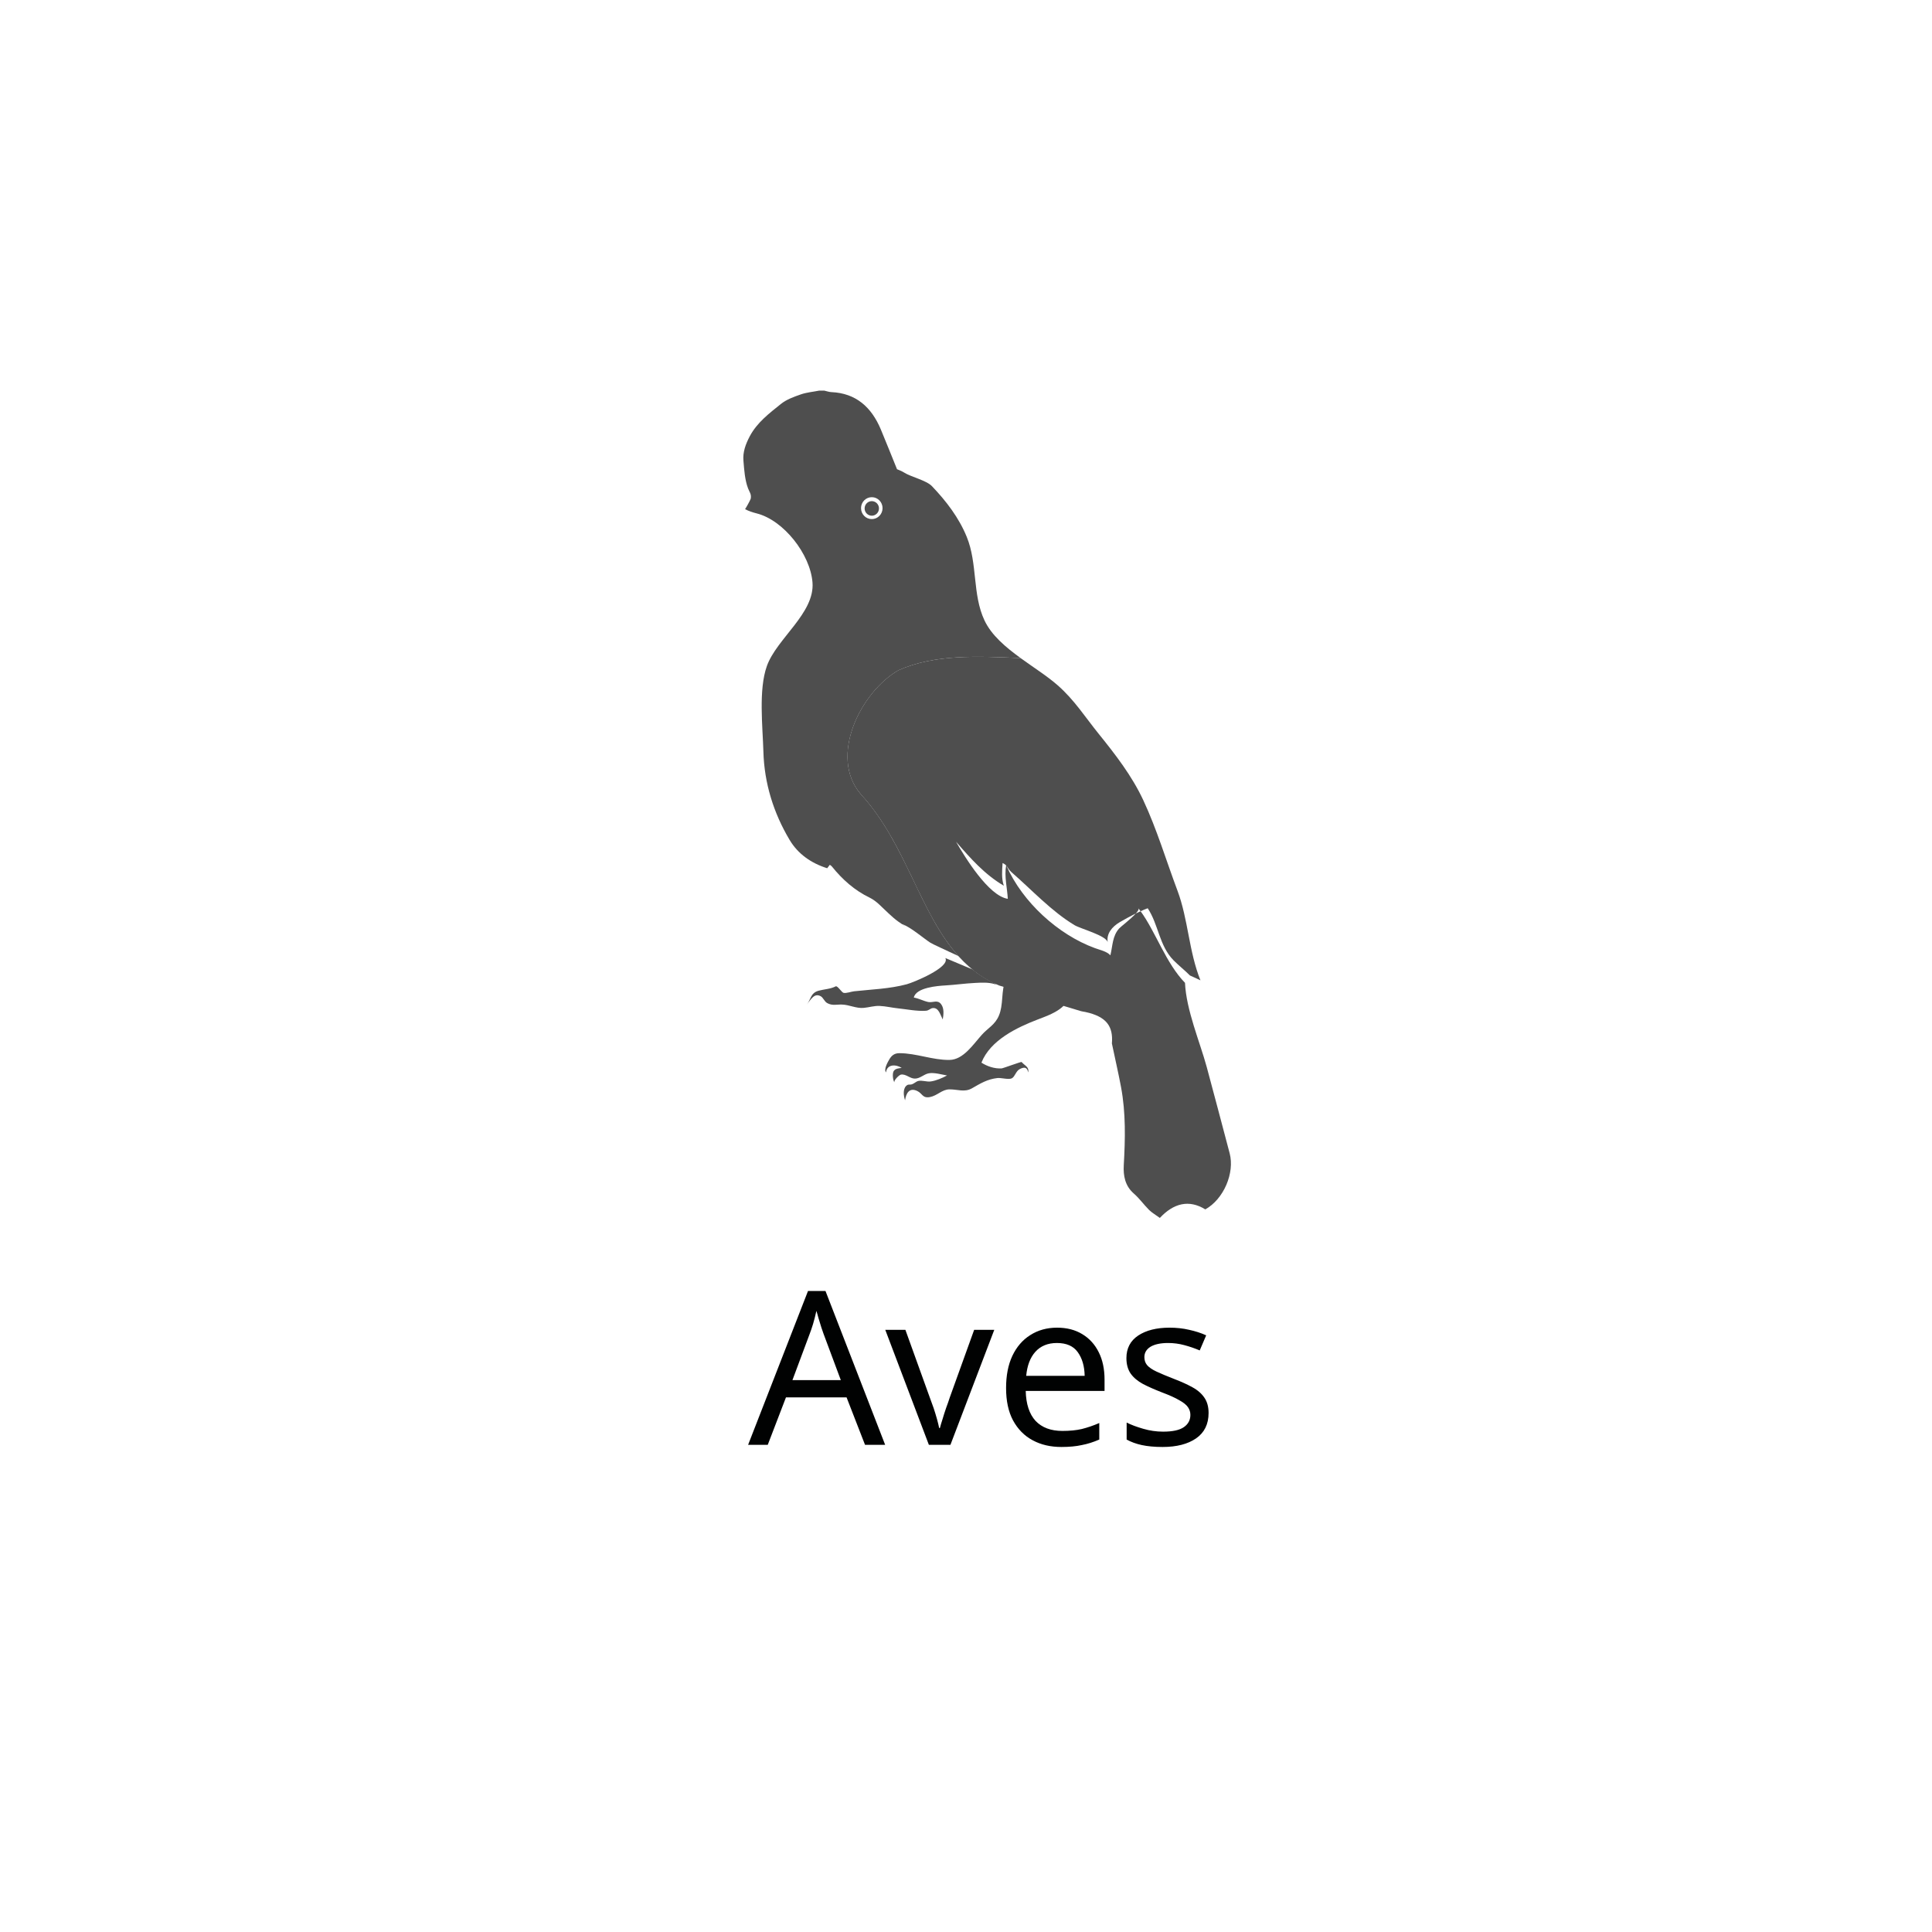
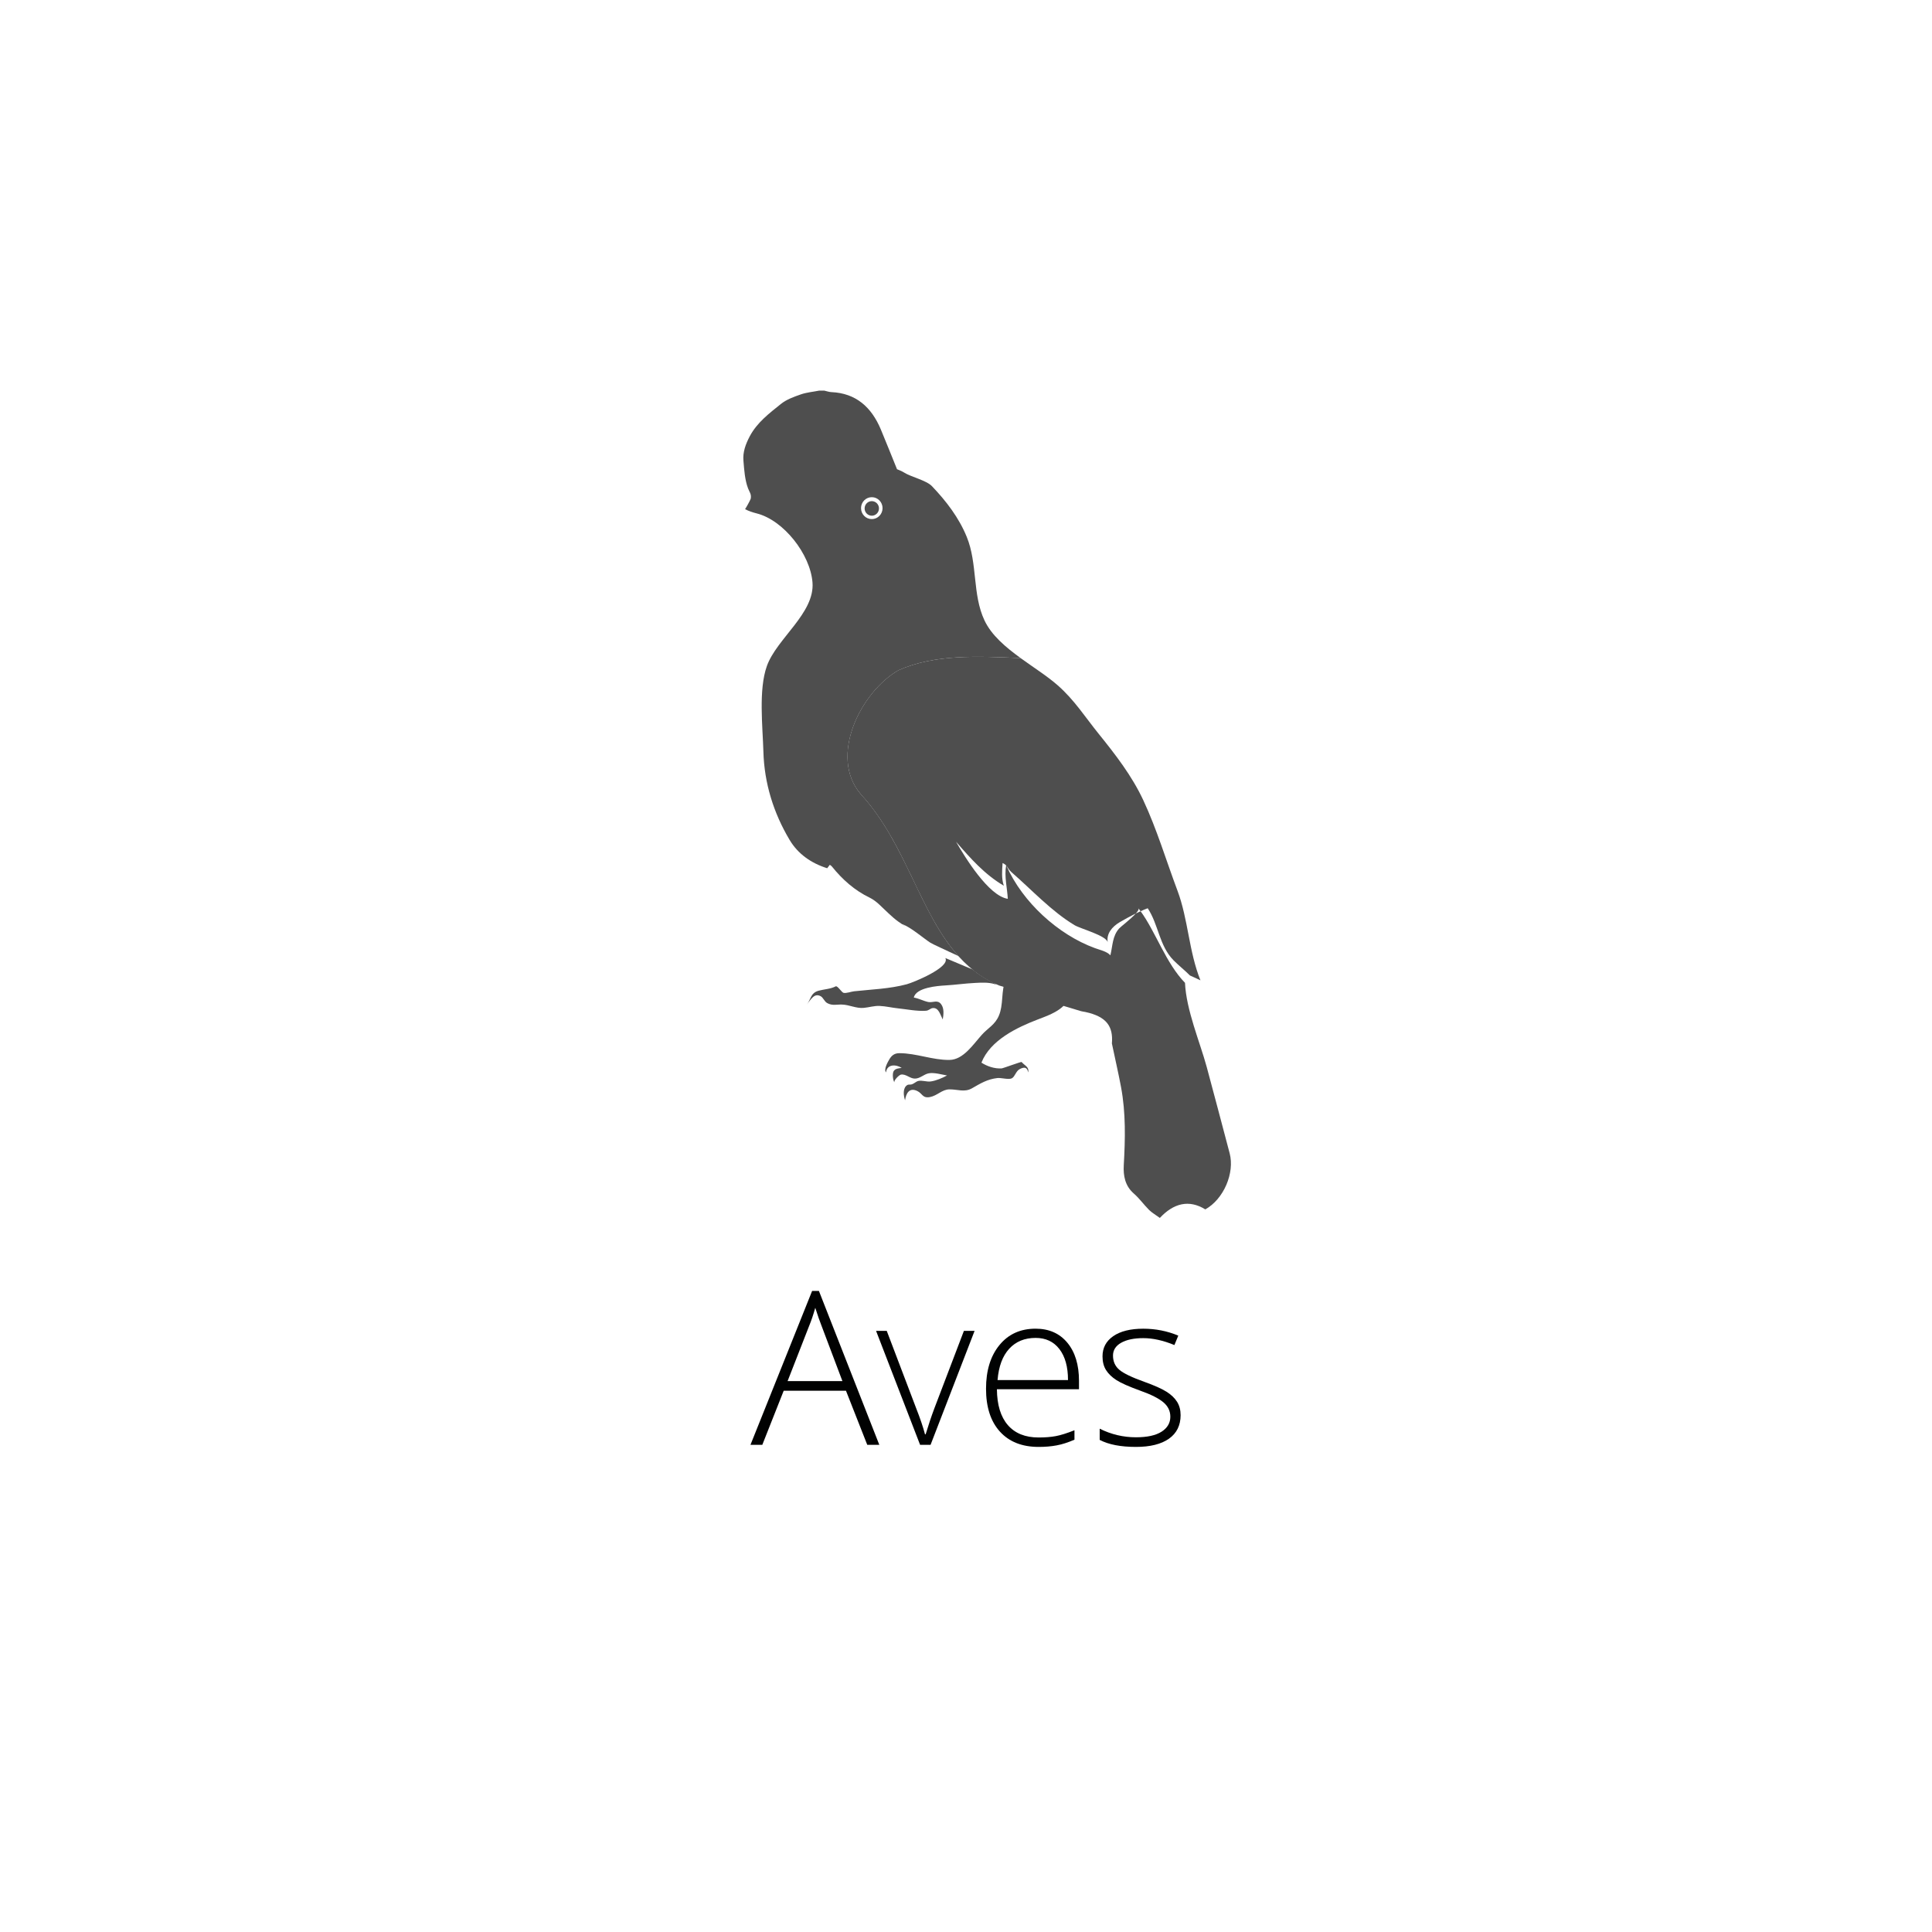
<svg xmlns="http://www.w3.org/2000/svg" version="1.1" id="Capa_1" x="0px" y="0px" width="126px" height="126px" viewBox="0 0 126 126" enable-background="new 0 0 126 126" xml:space="preserve">
  <g>
    <g>
      <path fill-rule="evenodd" clip-rule="evenodd" fill="#4E4E4E" d="M65.295,65.703c-0.031,0.179-0.074,0.353-0.146,0.523    c-0.25,0.607-0.707,0.806-1.115,1.258c-0.561,0.624-1.207,1.633-2.113,1.642c-1.098,0.015-2.162-0.44-3.264-0.44    c-0.318,0-0.508,0.143-0.664,0.414c-0.107,0.185-0.367,0.646-0.211,0.838c0.072-0.559,0.66-0.526,1.025-0.291    c-0.178,0.022-0.424,0.035-0.527,0.214c-0.094,0.159-0.049,0.606,0.063,0.743c-0.098-0.121,0.295-0.498,0.41-0.52    c0.324-0.06,0.588,0.261,0.914,0.259c0.342,0,0.584-0.286,0.906-0.345c0.355-0.065,0.838,0.082,1.191,0.141    c-0.313,0.169-0.713,0.341-1.063,0.39c-0.261,0.038-0.57-0.091-0.814-0.032c-0.139,0.035-0.266,0.167-0.406,0.215    c-0.158,0.054-0.236-0.028-0.377,0.102c-0.236,0.219-0.17,0.678-0.078,0.944c0.064-0.461,0.281-0.854,0.799-0.604    c0.338,0.163,0.334,0.482,0.816,0.395c0.488-0.089,0.793-0.501,1.283-0.503c0.533-0.005,0.975,0.21,1.465-0.07    c0.562-0.321,1.004-0.595,1.66-0.669c0.248-0.026,0.744,0.122,0.941,0.017c0.213-0.115,0.252-0.464,0.521-0.604    c0.273-0.141,0.486-0.137,0.541,0.222c0.086-0.367-0.229-0.442-0.424-0.68c-0.027-0.034-1.201,0.409-1.305,0.416    c-0.457,0.03-0.939-0.132-1.316-0.375c0.578-1.467,2.314-2.294,3.67-2.814c0.879-0.336,2.234-0.792,2.063-1.998    c-0.158-1.121-1.49-1.823-2.498-1.765c-1.076,0.062-1.639,0.687-1.811,1.731C65.363,64.866,65.367,65.292,65.295,65.703z" />
      <g>
        <path fill="#4E4E4E" d="M80.195,75.215c-0.5-1.877-0.988-3.761-1.498-5.637c-0.438-1.611-1.336-3.707-1.414-5.48     c-1.248-1.283-1.893-3.286-2.895-4.67c-0.104,0.047-0.205,0.098-0.313,0.147c-0.33,0.369-1.002,0.875-1.092,0.981     c-0.439,0.506-0.412,1.096-0.566,1.746c-0.252-0.264-0.65-0.336-1.012-0.469c-2.402-0.88-4.723-3.003-5.768-5.372     c-0.006-0.008-0.014-0.012-0.02-0.019c-0.129,0.721,0.076,1.495,0.109,2.177c-1.254-0.188-2.797-2.719-3.377-3.725     c0.939,1.081,1.863,2.134,3.119,2.872c-0.16-0.463-0.117-0.993-0.082-1.48c0.109,0.046,0.178,0.098,0.23,0.156     c0.002-0.007,0.002-0.014,0.002-0.019c0.008,0.014,0.012,0.026,0.018,0.038c0.1,0.118,0.145,0.258,0.33,0.42     c1.332,1.159,2.6,2.546,4.115,3.457c0.395,0.237,2.08,0.676,2.164,1.122c-0.104-0.562,0.279-1.018,0.773-1.313     c0.307-0.182,0.684-0.386,1.055-0.572c0.141-0.15,0.219-0.28,0.168-0.345c0.051,0.063,0.098,0.132,0.145,0.198     c0.162-0.075,0.32-0.142,0.465-0.194c0.715,1.083,0.742,2.436,1.689,3.399c0.338,0.341,0.725,0.643,1.064,0.985     c0.232,0.101,0.461,0.209,0.686,0.316c-0.762-1.89-0.795-3.978-1.5-5.853c-0.734-1.954-1.34-3.995-2.23-5.899     c-0.74-1.584-1.805-2.958-2.891-4.305c-0.902-1.115-1.598-2.224-2.678-3.174c-0.674-0.596-1.574-1.163-2.428-1.783     c-2.854-0.131-5.609-0.255-7.971,0.792c-2.457,1.407-4.566,5.623-2.457,8.082c3.777,4.095,4.174,10.441,9.02,12.476     c0.463,0.137,0.926,0.28,1.383,0.431c0.615,0.198,1.227,0.403,1.842,0.598c0.705,0.223,1.412,0.433,2.121,0.646     c0.092,0.028,0.191,0.034,0.287,0.055c1.369,0.298,1.822,0.928,1.727,2.053c0.24,1.143,0.436,1.988,0.596,2.843     c0.316,1.688,0.275,3.392,0.178,5.101c-0.037,0.671,0.08,1.34,0.65,1.837c0.367,0.318,0.656,0.73,1.002,1.076     c0.188,0.185,0.424,0.316,0.701,0.52c0.891-0.953,1.891-1.22,2.965-0.557C79.813,78.203,80.533,76.488,80.195,75.215z" />
      </g>
      <g>
        <path fill="#4E4E4E" d="M63.408,63.213c0.445,0.364,0.939,0.681,1.492,0.938C64.43,63.671,63.973,63.446,63.408,63.213z" />
        <path fill="#4E4E4E" d="M59.055,60.422c-0.066-0.056-0.135-0.103-0.207-0.136C58.916,60.332,58.986,60.379,59.055,60.422z" />
        <path fill="#4E4E4E" d="M63.408,63.213c-0.271-0.111-0.568-0.227-0.906-0.376c-0.264-0.116-0.557-0.234-0.854-0.359     c0.004,0.007,0.01,0.012,0.014,0.021c0.279,0.605-2.074,1.568-2.527,1.692c-1.121,0.3-2.283,0.333-3.432,0.458     c-0.191,0.02-0.52,0.147-0.693,0.1c-0.117-0.03-0.395-0.478-0.506-0.422c-0.344,0.176-0.74,0.185-1.104,0.281     c-0.559,0.15-0.498,0.57-0.795,0.914c0.283-0.327,0.484-0.774,0.91-0.556c0.176,0.089,0.246,0.353,0.438,0.455     c0.34,0.184,0.613,0.08,0.963,0.094c0.479,0.014,0.918,0.26,1.41,0.217c0.357-0.032,0.684-0.146,1.049-0.127     c0.406,0.018,0.803,0.119,1.207,0.159c0.576,0.06,1.213,0.194,1.795,0.156c0.199-0.013,0.293-0.15,0.432-0.173     c0.406-0.063,0.508,0.424,0.674,0.74c0.055-0.317,0.102-0.711-0.1-0.988c-0.242-0.331-0.533-0.088-0.85-0.152     c-0.316-0.067-0.594-0.23-0.936-0.289c0.139-0.659,1.566-0.762,2.047-0.79c0.656-0.037,1.311-0.135,1.967-0.165     c0.404-0.021,0.834-0.043,1.215,0.066c0.045,0.013,0.09,0.028,0.133,0.04c-0.021-0.019-0.037-0.039-0.059-0.058     C64.348,63.894,63.854,63.577,63.408,63.213z" />
      </g>
      <g>
        <path fill="#4E4E4E" d="M58.596,43.713c2.361-1.047,5.117-0.923,7.971-0.792c-0.982-0.711-1.908-1.492-2.363-2.463     c-0.795-1.688-0.443-3.7-1.154-5.441c-0.51-1.254-1.344-2.342-2.271-3.31c-0.367-0.385-1.371-0.602-1.827-0.895     c-0.144-0.094-0.314-0.148-0.451-0.211c-0.363-0.887-0.701-1.75-1.059-2.602c-0.611-1.447-1.617-2.356-3.227-2.427     c-0.152-0.006-0.299-0.062-0.451-0.095c-0.115,0-0.232,0-0.35,0c-0.398,0.08-0.813,0.113-1.191,0.246     c-0.453,0.158-0.936,0.331-1.301,0.628c-0.758,0.61-1.547,1.201-2.029,2.11c-0.264,0.507-0.457,1.016-0.408,1.585     c0.051,0.612,0.09,1.246,0.301,1.805c0.096,0.25,0.23,0.374,0.174,0.674c-0.016,0.074-0.352,0.689-0.373,0.677     c0.229,0.127,0.5,0.215,0.756,0.279c1.768,0.445,3.502,2.666,3.646,4.506c0.156,2.008-2.338,3.656-2.977,5.454     c-0.551,1.548-0.271,3.95-0.225,5.582c0.057,2.056,0.662,3.998,1.709,5.754c0.545,0.917,1.41,1.521,2.451,1.847     c0.051-0.068,0.105-0.141,0.172-0.225c0.043,0.036,0.096,0.064,0.131,0.106c0.688,0.858,1.486,1.566,2.477,2.043     c0.223,0.11,0.432,0.274,0.617,0.444c0.41,0.376,0.793,0.791,1.246,1.116c0.076,0.055,0.156,0.106,0.232,0.159     c0.547,0.176,1.412,0.929,1.83,1.199c0.188,0.122,0.951,0.459,1.859,0.889c-2.541-2.82-3.432-7.375-6.373-10.563     C54.029,49.336,56.139,45.12,58.596,43.713z M56.857,33.854c-0.389,0-0.703-0.319-0.703-0.714c0-0.396,0.314-0.715,0.703-0.715     c0.387,0,0.701,0.319,0.701,0.715C57.559,33.534,57.244,33.854,56.857,33.854z" />
      </g>
      <ellipse fill="#4E4E4E" cx="56.856" cy="33.158" rx="0.468" ry="0.475" />
    </g>
    <g>
-       <text transform="matrix(1 0 0 1 48.7896 94.2275)" fill="#010202" font-family="'OpenSans-Light'" font-size="14">Aves</text>
+       <g>
+         <path fill="#010202" d="M55.172,90.7h-4.061l-1.395,3.527h-0.772l4.02-10.035h0.444l3.938,10.035H56.56L55.172,90.7z      M51.365,90.071h3.575l-1.36-3.603c-0.114-0.282-0.25-0.675-0.41-1.176c-0.123,0.438-0.257,0.834-0.403,1.189L51.365,90.071z" />
+         <path fill="#010202" d="M60.006,94.228l-2.871-7.431h0.697l1.921,5.052c0.255,0.647,0.447,1.212,0.574,1.695h0.041     c0.187-0.62,0.378-1.189,0.574-1.709l1.921-5.038h0.697l-2.871,7.431H60.006z" />
+         <path fill="#010202" d="M67.738,94.364c-1.08,0-1.922-0.333-2.526-0.998s-0.906-1.598-0.906-2.796     c0-1.185,0.292-2.134,0.875-2.847c0.583-0.714,1.37-1.07,2.358-1.07c0.875,0,1.565,0.306,2.071,0.916s0.759,1.44,0.759,2.488     v0.547h-5.353c0.009,1.021,0.247,1.8,0.714,2.338s1.136,0.807,2.006,0.807c0.424,0,0.796-0.029,1.118-0.089     s0.728-0.187,1.22-0.383v0.615c-0.419,0.183-0.807,0.307-1.162,0.372C68.559,94.331,68.167,94.364,67.738,94.364z M67.54,87.255     c-0.715,0-1.29,0.236-1.723,0.708s-0.686,1.151-0.759,2.04h4.594c0-0.861-0.187-1.534-0.561-2.02S68.201,87.255,67.54,87.255z" />
+         <path fill="#010202" d="M76.996,92.293c0,0.665-0.253,1.177-0.759,1.535c-0.506,0.357-1.224,0.536-2.153,0.536     c-0.994,0-1.782-0.152-2.365-0.458v-0.731c0.748,0.374,1.536,0.561,2.365,0.561c0.734,0,1.291-0.122,1.671-0.365     c0.38-0.244,0.571-0.569,0.571-0.975c0-0.374-0.151-0.688-0.455-0.943s-0.801-0.506-1.494-0.752     c-0.743-0.269-1.265-0.5-1.565-0.693c-0.301-0.194-0.527-0.413-0.68-0.656c-0.153-0.244-0.229-0.542-0.229-0.893     c0-0.556,0.233-0.996,0.701-1.319s1.12-0.485,1.958-0.485c0.802,0,1.563,0.15,2.283,0.451l-0.253,0.615     c-0.729-0.301-1.406-0.451-2.03-0.451c-0.606,0-1.087,0.101-1.442,0.301s-0.533,0.479-0.533,0.834     c0,0.388,0.138,0.697,0.414,0.93s0.814,0.492,1.617,0.779c0.67,0.241,1.158,0.459,1.463,0.653     c0.305,0.193,0.534,0.413,0.687,0.659S76.996,91.96,76.996,92.293z" />
+       </g>
    </g>
  </g>
  <g id="Grabar_-_Gris_1_">
</g>
  <g id="Grabar_-_Gris">
</g>
</svg>
